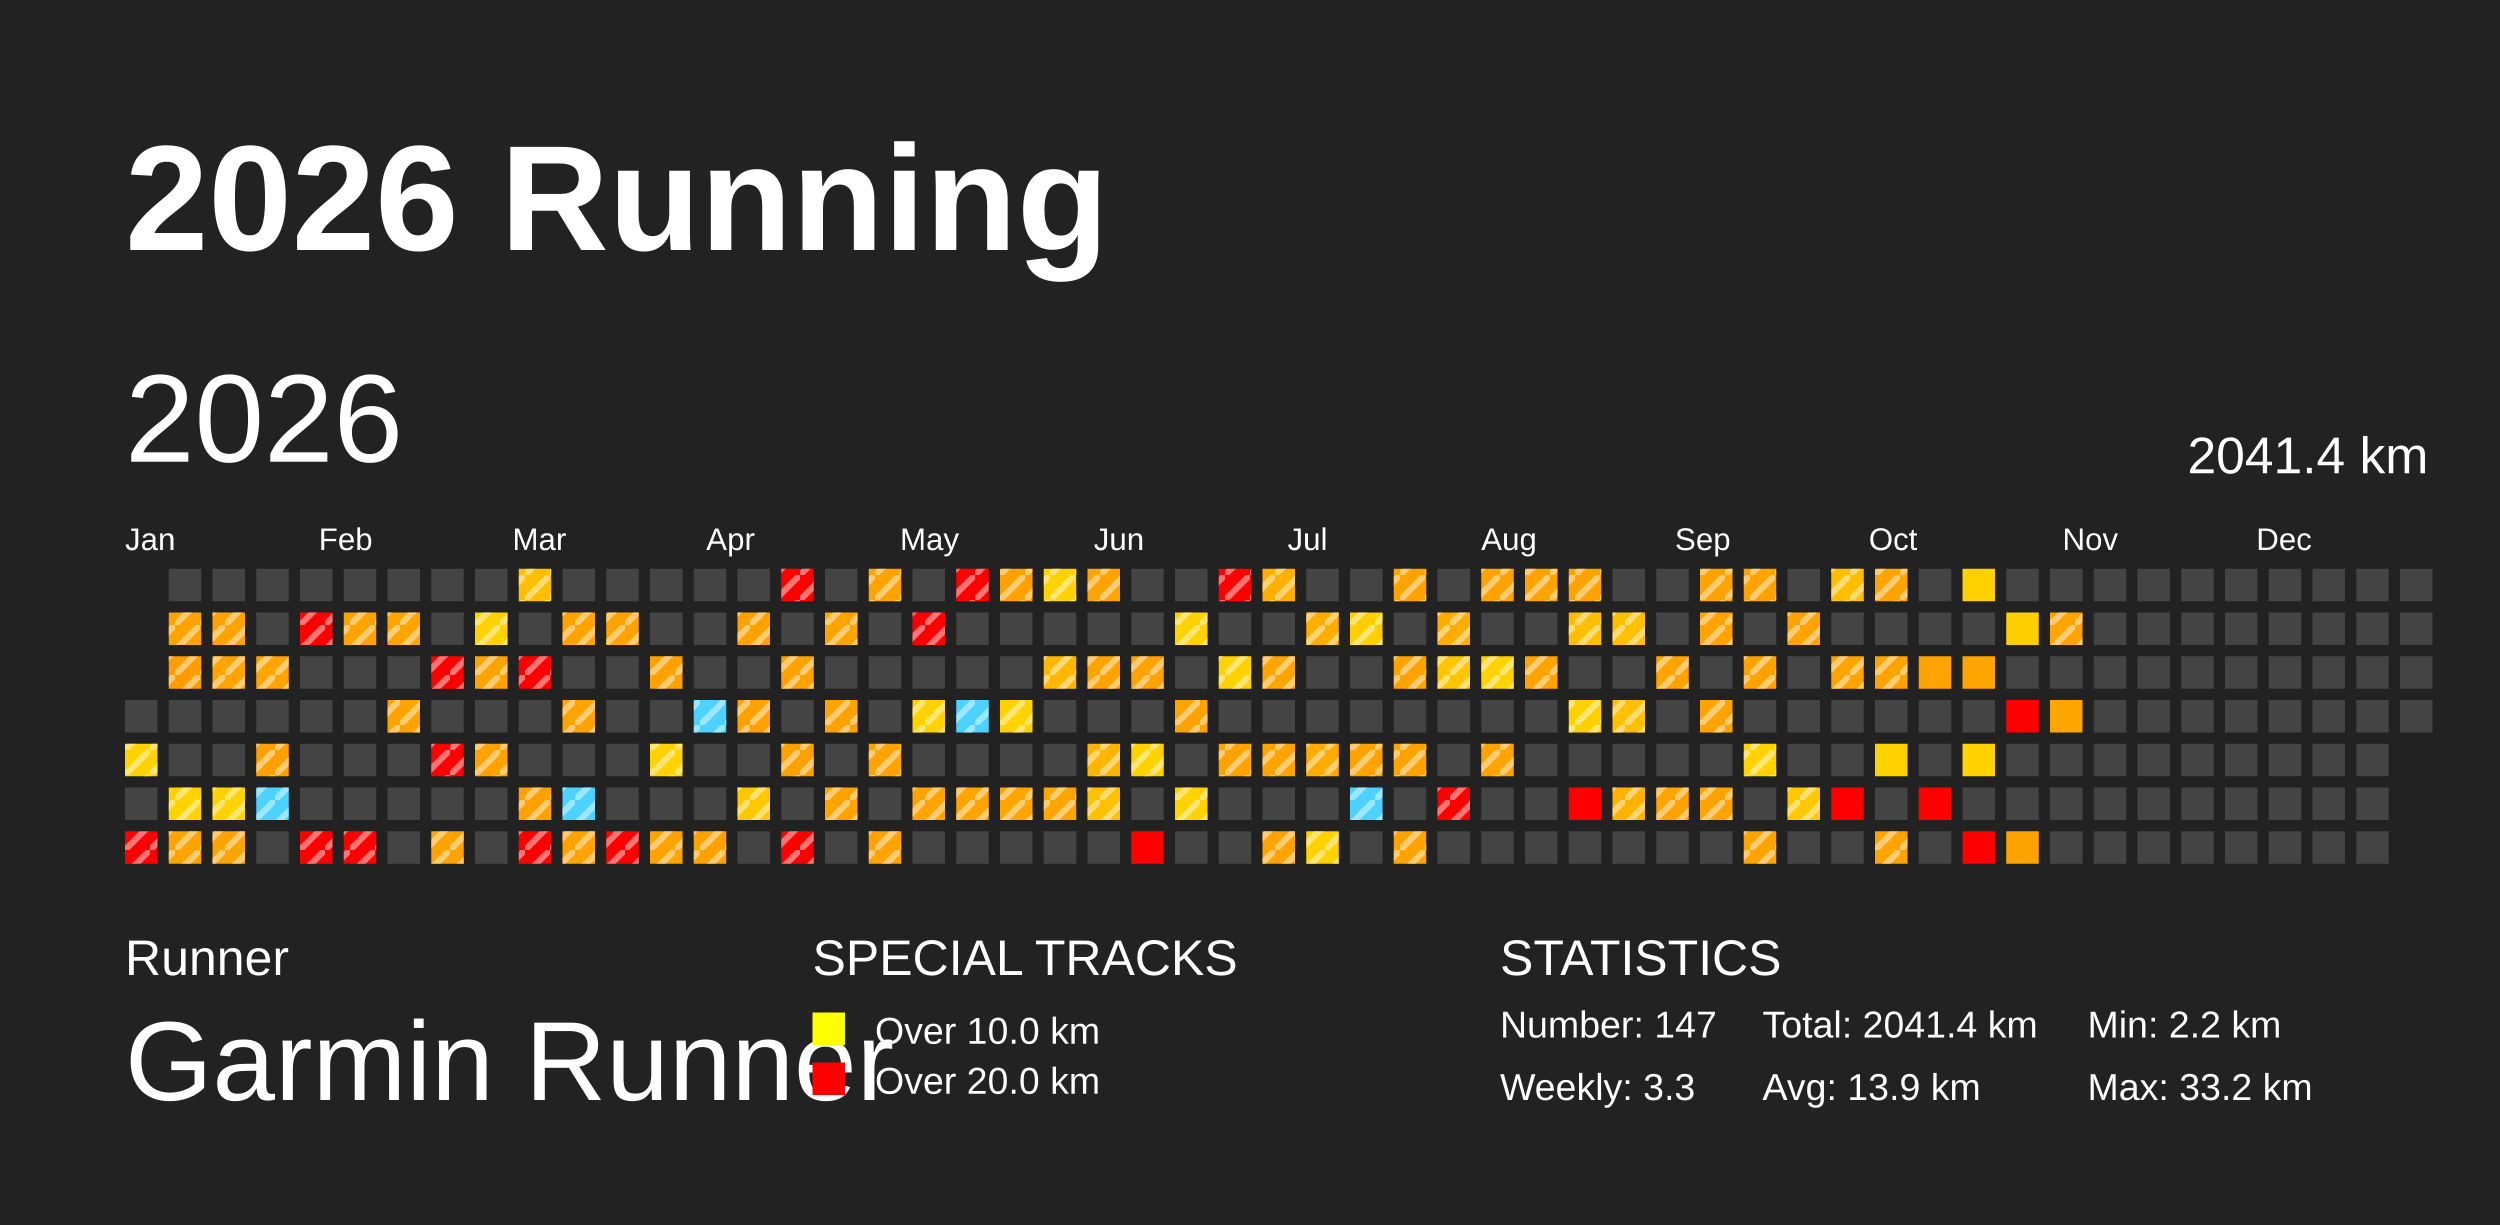
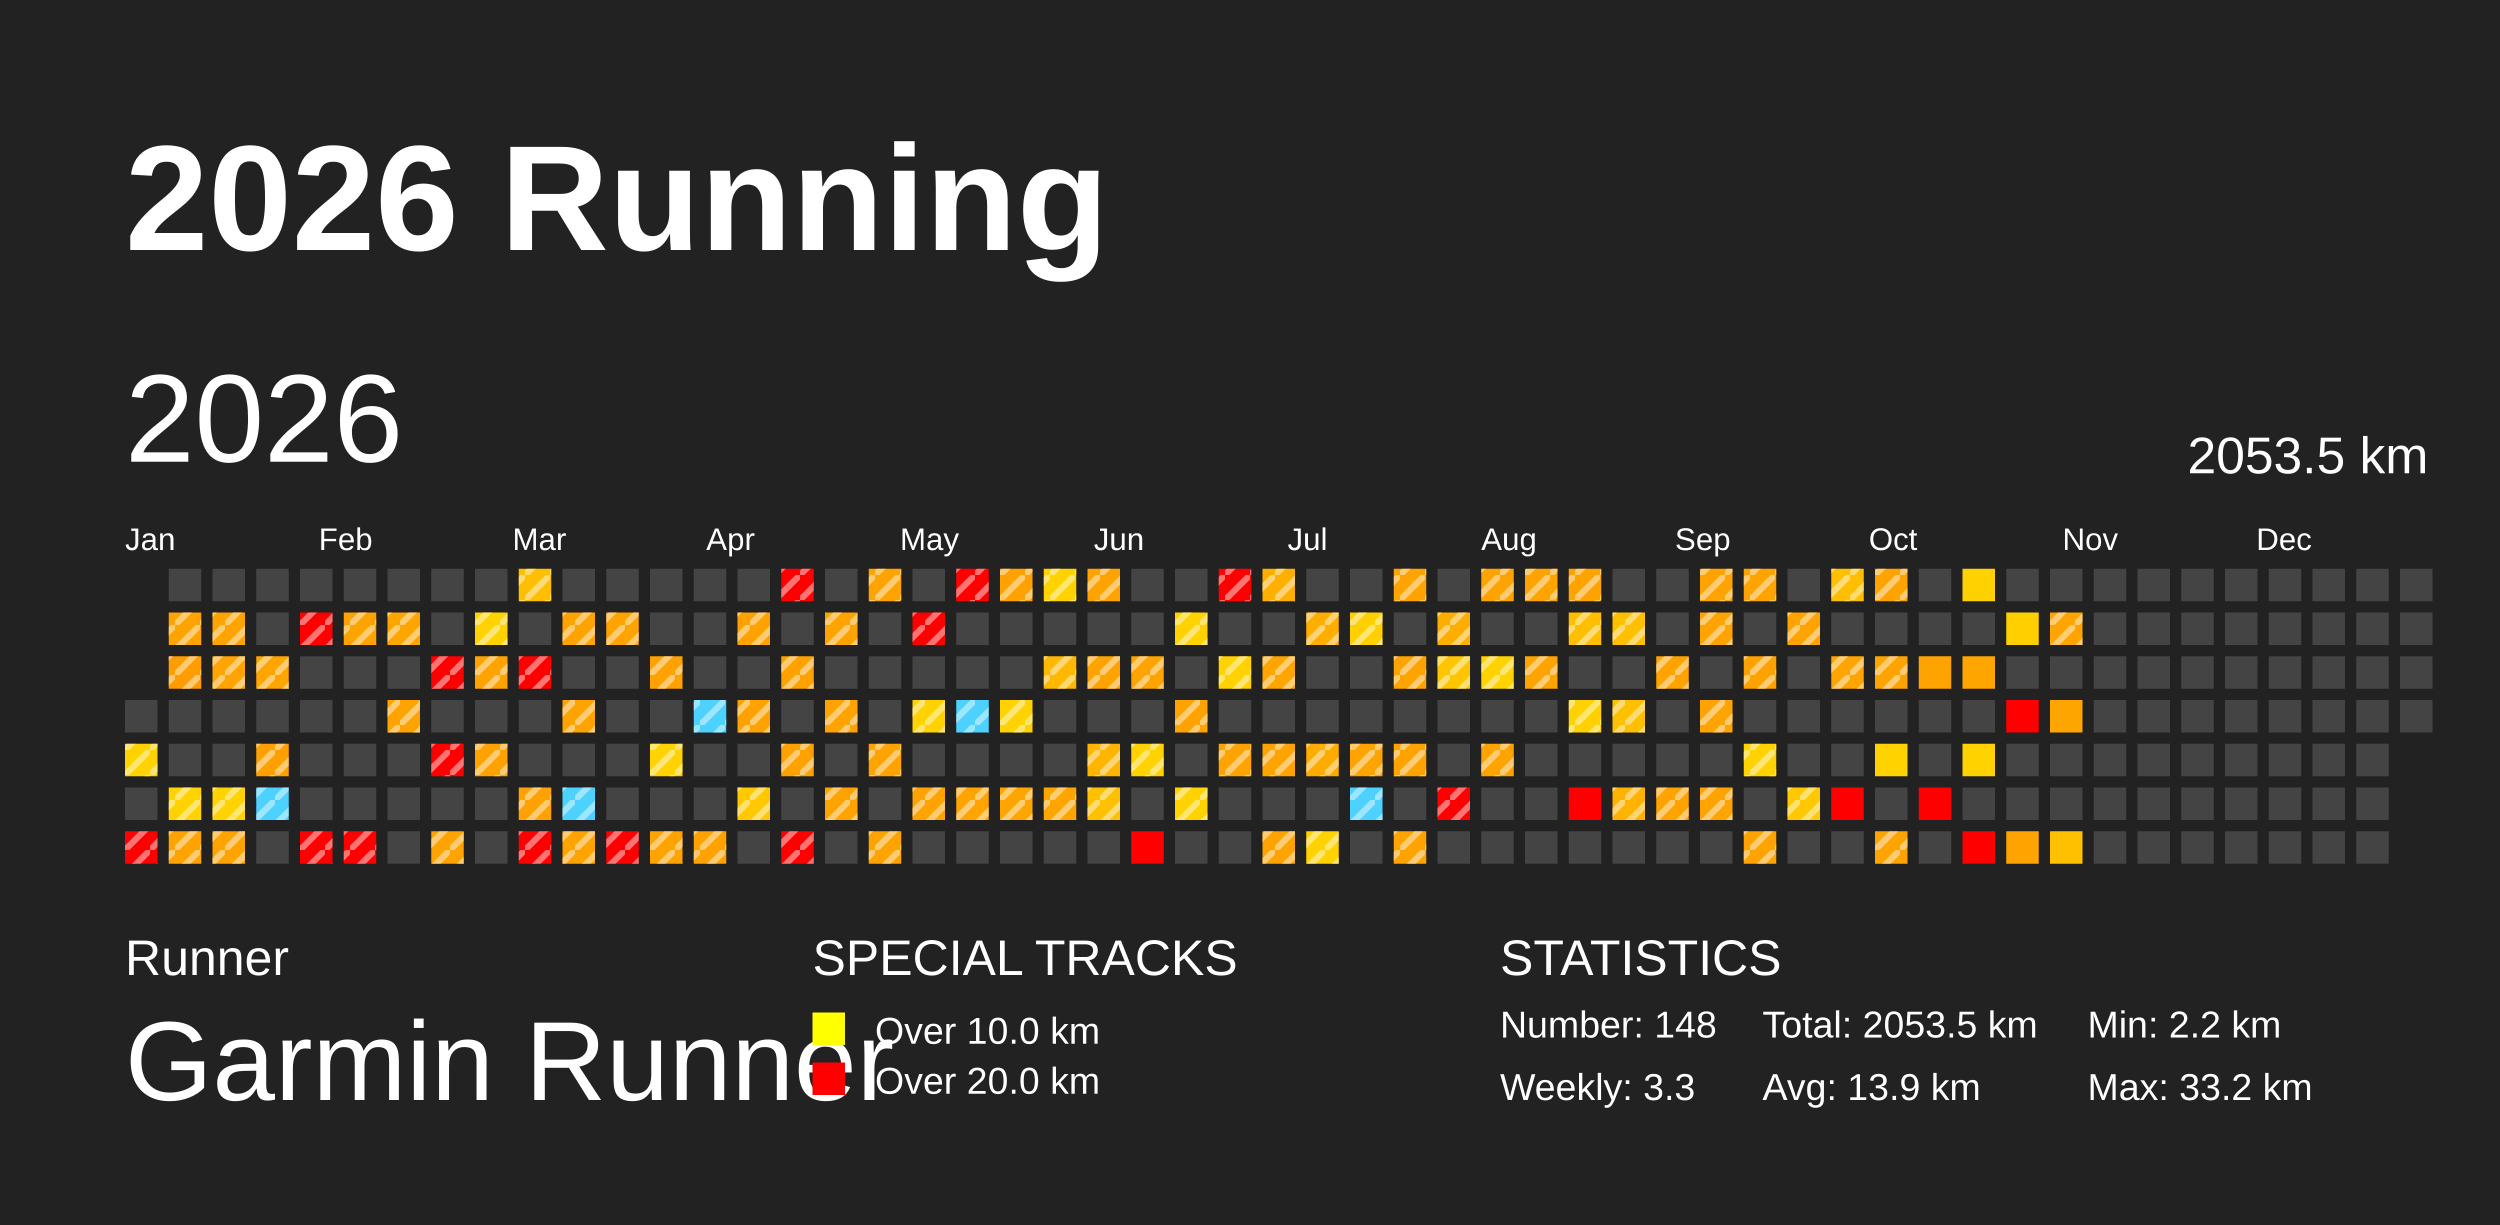
<svg xmlns="http://www.w3.org/2000/svg" baseProfile="full" height="98mm" version="1.1" viewBox="0,0,200,98" width="200mm">
  <defs>
    <pattern height="2" id="indoor-stripe" patternUnits="userSpaceOnUse" width="2">
      <line stroke="white" stroke-opacity="0.45" stroke-width="0.5" x1="0" x2="2" y1="2" y2="0" />
    </pattern>
  </defs>
  <rect fill="#222222" height="98" width="200" x="0" y="0" />
  <text fill="#FFFFFF" style="font-size:12px; font-family:Arial; font-weight:bold;" x="10" y="20">2026 Running</text>
  <text fill="#FFFFFF" style="font-size:4px; font-family:Arial" x="10" y="78">Runner</text>
  <text fill="#FFFFFF" style="font-size:9px; font-family:Arial" x="10" y="88">Garmin Runner</text>
  <text fill="#FFFFFF" style="font-size:4px; font-family:Arial" x="65" y="78">SPECIAL TRACKS</text>
  <rect fill="yellow" height="2.6" width="2.6" x="65" y="81" />
  <text fill="#FFFFFF" style="font-size:3px; font-family:Arial" x="70" y="83.5">Over 10.0 km</text>
  <rect fill="red" height="2.6" width="2.6" x="65" y="85" />
  <text fill="#FFFFFF" style="font-size:3px; font-family:Arial" x="70" y="87.5">Over 20.0 km</text>
  <text fill="#FFFFFF" style="font-size:4px; font-family:Arial" x="120" y="78">STATISTICS</text>
-   <text fill="#FFFFFF" style="font-size:3px; font-family:Arial" x="120" y="83">Number: 147</text>
+   <text fill="#FFFFFF" style="font-size:3px; font-family:Arial" x="120" y="83">Number: 148</text>
  <text fill="#FFFFFF" style="font-size:3px; font-family:Arial" x="120" y="88">Weekly: 3.3</text>
-   <text fill="#FFFFFF" style="font-size:3px; font-family:Arial" x="141" y="83">Total: 2041.4 km</text>
+   <text fill="#FFFFFF" style="font-size:3px; font-family:Arial" x="141" y="83">Total: 2053.5 km</text>
  <text fill="#FFFFFF" style="font-size:3px; font-family:Arial" x="141" y="88">Avg: 13.9 km</text>
  <text fill="#FFFFFF" style="font-size:3px; font-family:Arial" x="167" y="83">Min: 2.2 km</text>
  <text fill="#FFFFFF" style="font-size:3px; font-family:Arial" x="167" y="88">Max: 33.2 km</text>
  <text dominant-baseline="hanging" fill="#FFFFFF" style="font-size:10.0px; font-family:Arial;" x="10" y="30">2026</text>
-   <text dominant-baseline="hanging" fill="#FFFFFF" style="font-size:4.125px; font-family:Arial;" x="175" y="35">2041.4 km</text>
+   <text dominant-baseline="hanging" fill="#FFFFFF" style="font-size:4.125px; font-family:Arial;" x="175" y="35">2053.5 km</text>
  <text fill="#FFFFFF" style="font-size:2.5px; font-family:Arial" x="10.0" y="44">Jan</text>
  <text fill="#FFFFFF" style="font-size:2.5px; font-family:Arial" x="25.5" y="44">Feb</text>
  <text fill="#FFFFFF" style="font-size:2.5px; font-family:Arial" x="41.0" y="44">Mar</text>
  <text fill="#FFFFFF" style="font-size:2.5px; font-family:Arial" x="56.5" y="44">Apr</text>
  <text fill="#FFFFFF" style="font-size:2.5px; font-family:Arial" x="72.0" y="44">May</text>
  <text fill="#FFFFFF" style="font-size:2.5px; font-family:Arial" x="87.5" y="44">Jun</text>
  <text fill="#FFFFFF" style="font-size:2.5px; font-family:Arial" x="103.0" y="44">Jul</text>
  <text fill="#FFFFFF" style="font-size:2.5px; font-family:Arial" x="118.5" y="44">Aug</text>
  <text fill="#FFFFFF" style="font-size:2.5px; font-family:Arial" x="134.0" y="44">Sep</text>
  <text fill="#FFFFFF" style="font-size:2.5px; font-family:Arial" x="149.5" y="44">Oct</text>
  <text fill="#FFFFFF" style="font-size:2.5px; font-family:Arial" x="165.0" y="44">Nov</text>
  <text fill="#FFFFFF" style="font-size:2.5px; font-family:Arial" x="180.5" y="44">Dec</text>
  <rect fill="#444444" height="2.6" width="2.6" x="10.0" y="56.0" />
  <rect fill="#ffd200" height="2.6" width="2.6" x="10.0" y="59.5" />
  <rect fill="url(#indoor-stripe)" height="2.6" style="pointer-events: none;" width="2.6" x="10.0" y="59.5" />
  <rect fill="#444444" height="2.6" width="2.6" x="10.0" y="63.0" />
  <rect fill="red" height="2.6" width="2.6" x="10.0" y="66.5" />
  <rect fill="url(#indoor-stripe)" height="2.6" style="pointer-events: none;" width="2.6" x="10.0" y="66.5" />
  <rect fill="#444444" height="2.6" width="2.6" x="13.5" y="45.5" />
  <rect fill="#ffa300" height="2.6" width="2.6" x="13.5" y="49.0" />
  <rect fill="url(#indoor-stripe)" height="2.6" style="pointer-events: none;" width="2.6" x="13.5" y="49.0" />
  <rect fill="#ff9d00" height="2.6" width="2.6" x="13.5" y="52.5" />
  <rect fill="url(#indoor-stripe)" height="2.6" style="pointer-events: none;" width="2.6" x="13.5" y="52.5" />
  <rect fill="#444444" height="2.6" width="2.6" x="13.5" y="56.0" />
  <rect fill="#444444" height="2.6" width="2.6" x="13.5" y="59.5" />
  <rect fill="#ffd200" height="2.6" width="2.6" x="13.5" y="63.0" />
  <rect fill="url(#indoor-stripe)" height="2.6" style="pointer-events: none;" width="2.6" x="13.5" y="63.0" />
  <rect fill="#ffa300" height="2.6" width="2.6" x="13.5" y="66.5" />
  <rect fill="url(#indoor-stripe)" height="2.6" style="pointer-events: none;" width="2.6" x="13.5" y="66.5" />
  <rect fill="#444444" height="2.6" width="2.6" x="17.0" y="45.5" />
  <rect fill="#ffa300" height="2.6" width="2.6" x="17.0" y="49.0" />
  <rect fill="url(#indoor-stripe)" height="2.6" style="pointer-events: none;" width="2.6" x="17.0" y="49.0" />
  <rect fill="#ffa400" height="2.6" width="2.6" x="17.0" y="52.5" />
  <rect fill="url(#indoor-stripe)" height="2.6" style="pointer-events: none;" width="2.6" x="17.0" y="52.5" />
  <rect fill="#444444" height="2.6" width="2.6" x="17.0" y="56.0" />
  <rect fill="#444444" height="2.6" width="2.6" x="17.0" y="59.5" />
  <rect fill="#ffd200" height="2.6" width="2.6" x="17.0" y="63.0" />
  <rect fill="url(#indoor-stripe)" height="2.6" style="pointer-events: none;" width="2.6" x="17.0" y="63.0" />
  <rect fill="#ffa300" height="2.6" width="2.6" x="17.0" y="66.5" />
  <rect fill="url(#indoor-stripe)" height="2.6" style="pointer-events: none;" width="2.6" x="17.0" y="66.5" />
  <rect fill="#444444" height="2.6" width="2.6" x="20.5" y="45.5" />
  <rect fill="#444444" height="2.6" width="2.6" x="20.5" y="49.0" />
  <rect fill="#ffa500" height="2.6" width="2.6" x="20.5" y="52.5" />
  <rect fill="url(#indoor-stripe)" height="2.6" style="pointer-events: none;" width="2.6" x="20.5" y="52.5" />
  <rect fill="#444444" height="2.6" width="2.6" x="20.5" y="56.0" />
  <rect fill="#ffa000" height="2.6" width="2.6" x="20.5" y="59.5" />
  <rect fill="url(#indoor-stripe)" height="2.6" style="pointer-events: none;" width="2.6" x="20.5" y="59.5" />
  <rect fill="#4dd2ff" height="2.6" width="2.6" x="20.5" y="63.0" />
  <rect fill="url(#indoor-stripe)" height="2.6" style="pointer-events: none;" width="2.6" x="20.5" y="63.0" />
  <rect fill="#444444" height="2.6" width="2.6" x="20.5" y="66.5" />
  <rect fill="#444444" height="2.6" width="2.6" x="24.0" y="45.5" />
  <rect fill="red" height="2.6" width="2.6" x="24.0" y="49.0" />
  <rect fill="url(#indoor-stripe)" height="2.6" style="pointer-events: none;" width="2.6" x="24.0" y="49.0" />
  <rect fill="#444444" height="2.6" width="2.6" x="24.0" y="52.5" />
  <rect fill="#444444" height="2.6" width="2.6" x="24.0" y="56.0" />
  <rect fill="#444444" height="2.6" width="2.6" x="24.0" y="59.5" />
  <rect fill="#444444" height="2.6" width="2.6" x="24.0" y="63.0" />
  <rect fill="red" height="2.6" width="2.6" x="24.0" y="66.5" />
  <rect fill="url(#indoor-stripe)" height="2.6" style="pointer-events: none;" width="2.6" x="24.0" y="66.5" />
  <rect fill="#444444" height="2.6" width="2.6" x="27.5" y="45.5" />
  <rect fill="#ffa300" height="2.6" width="2.6" x="27.5" y="49.0" />
  <rect fill="url(#indoor-stripe)" height="2.6" style="pointer-events: none;" width="2.6" x="27.5" y="49.0" />
  <rect fill="#444444" height="2.6" width="2.6" x="27.5" y="52.5" />
  <rect fill="#444444" height="2.6" width="2.6" x="27.5" y="56.0" />
  <rect fill="#444444" height="2.6" width="2.6" x="27.5" y="59.5" />
  <rect fill="#444444" height="2.6" width="2.6" x="27.5" y="63.0" />
  <rect fill="red" height="2.6" width="2.6" x="27.5" y="66.5" />
  <rect fill="url(#indoor-stripe)" height="2.6" style="pointer-events: none;" width="2.6" x="27.5" y="66.5" />
  <rect fill="#444444" height="2.6" width="2.6" x="31.0" y="45.5" />
  <rect fill="#ffa500" height="2.6" width="2.6" x="31.0" y="49.0" />
  <rect fill="url(#indoor-stripe)" height="2.6" style="pointer-events: none;" width="2.6" x="31.0" y="49.0" />
  <rect fill="#444444" height="2.6" width="2.6" x="31.0" y="52.5" />
  <rect fill="#ffa300" height="2.6" width="2.6" x="31.0" y="56.0" />
  <rect fill="url(#indoor-stripe)" height="2.6" style="pointer-events: none;" width="2.6" x="31.0" y="56.0" />
  <rect fill="#444444" height="2.6" width="2.6" x="31.0" y="59.5" />
  <rect fill="#444444" height="2.6" width="2.6" x="31.0" y="63.0" />
  <rect fill="#444444" height="2.6" width="2.6" x="31.0" y="66.5" />
  <rect fill="#444444" height="2.6" width="2.6" x="34.5" y="45.5" />
  <rect fill="#444444" height="2.6" width="2.6" x="34.5" y="49.0" />
  <rect fill="red" height="2.6" width="2.6" x="34.5" y="52.5" />
  <rect fill="url(#indoor-stripe)" height="2.6" style="pointer-events: none;" width="2.6" x="34.5" y="52.5" />
  <rect fill="#444444" height="2.6" width="2.6" x="34.5" y="56.0" />
  <rect fill="red" height="2.6" width="2.6" x="34.5" y="59.5" />
  <rect fill="url(#indoor-stripe)" height="2.6" style="pointer-events: none;" width="2.6" x="34.5" y="59.5" />
  <rect fill="#444444" height="2.6" width="2.6" x="34.5" y="63.0" />
  <rect fill="#ffa300" height="2.6" width="2.6" x="34.5" y="66.5" />
  <rect fill="url(#indoor-stripe)" height="2.6" style="pointer-events: none;" width="2.6" x="34.5" y="66.5" />
  <rect fill="#444444" height="2.6" width="2.6" x="38.0" y="45.5" />
  <rect fill="#ffd200" height="2.6" width="2.6" x="38.0" y="49.0" />
  <rect fill="url(#indoor-stripe)" height="2.6" style="pointer-events: none;" width="2.6" x="38.0" y="49.0" />
  <rect fill="#ffa300" height="2.6" width="2.6" x="38.0" y="52.5" />
  <rect fill="url(#indoor-stripe)" height="2.6" style="pointer-events: none;" width="2.6" x="38.0" y="52.5" />
  <rect fill="#444444" height="2.6" width="2.6" x="38.0" y="56.0" />
  <rect fill="#ffa200" height="2.6" width="2.6" x="38.0" y="59.5" />
  <rect fill="url(#indoor-stripe)" height="2.6" style="pointer-events: none;" width="2.6" x="38.0" y="59.5" />
  <rect fill="#444444" height="2.6" width="2.6" x="38.0" y="63.0" />
  <rect fill="#444444" height="2.6" width="2.6" x="38.0" y="66.5" />
  <rect fill="#ffbf00" height="2.6" width="2.6" x="41.5" y="45.5" />
  <rect fill="url(#indoor-stripe)" height="2.6" style="pointer-events: none;" width="2.6" x="41.5" y="45.5" />
  <rect fill="#444444" height="2.6" width="2.6" x="41.5" y="49.0" />
  <rect fill="red" height="2.6" width="2.6" x="41.5" y="52.5" />
  <rect fill="url(#indoor-stripe)" height="2.6" style="pointer-events: none;" width="2.6" x="41.5" y="52.5" />
  <rect fill="#444444" height="2.6" width="2.6" x="41.5" y="56.0" />
  <rect fill="#444444" height="2.6" width="2.6" x="41.5" y="59.5" />
  <rect fill="#ffa100" height="2.6" width="2.6" x="41.5" y="63.0" />
  <rect fill="url(#indoor-stripe)" height="2.6" style="pointer-events: none;" width="2.6" x="41.5" y="63.0" />
  <rect fill="red" height="2.6" width="2.6" x="41.5" y="66.5" />
  <rect fill="url(#indoor-stripe)" height="2.6" style="pointer-events: none;" width="2.6" x="41.5" y="66.5" />
  <rect fill="#444444" height="2.6" width="2.6" x="45.0" y="45.5" />
  <rect fill="#ffa300" height="2.6" width="2.6" x="45.0" y="49.0" />
  <rect fill="url(#indoor-stripe)" height="2.6" style="pointer-events: none;" width="2.6" x="45.0" y="49.0" />
  <rect fill="#444444" height="2.6" width="2.6" x="45.0" y="52.5" />
  <rect fill="#ffa300" height="2.6" width="2.6" x="45.0" y="56.0" />
  <rect fill="url(#indoor-stripe)" height="2.6" style="pointer-events: none;" width="2.6" x="45.0" y="56.0" />
  <rect fill="#444444" height="2.6" width="2.6" x="45.0" y="59.5" />
  <rect fill="#4dd2ff" height="2.6" width="2.6" x="45.0" y="63.0" />
  <rect fill="url(#indoor-stripe)" height="2.6" style="pointer-events: none;" width="2.6" x="45.0" y="63.0" />
  <rect fill="#ffa300" height="2.6" width="2.6" x="45.0" y="66.5" />
  <rect fill="url(#indoor-stripe)" height="2.6" style="pointer-events: none;" width="2.6" x="45.0" y="66.5" />
  <rect fill="#444444" height="2.6" width="2.6" x="48.5" y="45.5" />
  <rect fill="#ffa300" height="2.6" width="2.6" x="48.5" y="49.0" />
  <rect fill="url(#indoor-stripe)" height="2.6" style="pointer-events: none;" width="2.6" x="48.5" y="49.0" />
  <rect fill="#444444" height="2.6" width="2.6" x="48.5" y="52.5" />
  <rect fill="#444444" height="2.6" width="2.6" x="48.5" y="56.0" />
  <rect fill="#444444" height="2.6" width="2.6" x="48.5" y="59.5" />
  <rect fill="#444444" height="2.6" width="2.6" x="48.5" y="63.0" />
  <rect fill="red" height="2.6" width="2.6" x="48.5" y="66.5" />
  <rect fill="url(#indoor-stripe)" height="2.6" style="pointer-events: none;" width="2.6" x="48.5" y="66.5" />
  <rect fill="#444444" height="2.6" width="2.6" x="52.0" y="45.5" />
  <rect fill="#444444" height="2.6" width="2.6" x="52.0" y="49.0" />
  <rect fill="#ffa100" height="2.6" width="2.6" x="52.0" y="52.5" />
  <rect fill="url(#indoor-stripe)" height="2.6" style="pointer-events: none;" width="2.6" x="52.0" y="52.5" />
  <rect fill="#444444" height="2.6" width="2.6" x="52.0" y="56.0" />
  <rect fill="#ffd200" height="2.6" width="2.6" x="52.0" y="59.5" />
  <rect fill="url(#indoor-stripe)" height="2.6" style="pointer-events: none;" width="2.6" x="52.0" y="59.5" />
  <rect fill="#444444" height="2.6" width="2.6" x="52.0" y="63.0" />
  <rect fill="#ffa300" height="2.6" width="2.6" x="52.0" y="66.5" />
  <rect fill="url(#indoor-stripe)" height="2.6" style="pointer-events: none;" width="2.6" x="52.0" y="66.5" />
  <rect fill="#444444" height="2.6" width="2.6" x="55.5" y="45.5" />
  <rect fill="#444444" height="2.6" width="2.6" x="55.5" y="49.0" />
  <rect fill="#444444" height="2.6" width="2.6" x="55.5" y="52.5" />
  <rect fill="#4dd2ff" height="2.6" width="2.6" x="55.5" y="56.0" />
  <rect fill="url(#indoor-stripe)" height="2.6" style="pointer-events: none;" width="2.6" x="55.5" y="56.0" />
  <rect fill="#444444" height="2.6" width="2.6" x="55.5" y="59.5" />
  <rect fill="#444444" height="2.6" width="2.6" x="55.5" y="63.0" />
  <rect fill="#ffa200" height="2.6" width="2.6" x="55.5" y="66.5" />
  <rect fill="url(#indoor-stripe)" height="2.6" style="pointer-events: none;" width="2.6" x="55.5" y="66.5" />
  <rect fill="#444444" height="2.6" width="2.6" x="59.0" y="45.5" />
  <rect fill="#ffa200" height="2.6" width="2.6" x="59.0" y="49.0" />
  <rect fill="url(#indoor-stripe)" height="2.6" style="pointer-events: none;" width="2.6" x="59.0" y="49.0" />
  <rect fill="#444444" height="2.6" width="2.6" x="59.0" y="52.5" />
  <rect fill="#ffa200" height="2.6" width="2.6" x="59.0" y="56.0" />
  <rect fill="url(#indoor-stripe)" height="2.6" style="pointer-events: none;" width="2.6" x="59.0" y="56.0" />
  <rect fill="#444444" height="2.6" width="2.6" x="59.0" y="59.5" />
  <rect fill="#ffc800" height="2.6" width="2.6" x="59.0" y="63.0" />
  <rect fill="url(#indoor-stripe)" height="2.6" style="pointer-events: none;" width="2.6" x="59.0" y="63.0" />
  <rect fill="#444444" height="2.6" width="2.6" x="59.0" y="66.5" />
  <rect fill="red" height="2.6" width="2.6" x="62.5" y="45.5" />
  <rect fill="url(#indoor-stripe)" height="2.6" style="pointer-events: none;" width="2.6" x="62.5" y="45.5" />
  <rect fill="#444444" height="2.6" width="2.6" x="62.5" y="49.0" />
  <rect fill="#ffa200" height="2.6" width="2.6" x="62.5" y="52.5" />
  <rect fill="url(#indoor-stripe)" height="2.6" style="pointer-events: none;" width="2.6" x="62.5" y="52.5" />
  <rect fill="#444444" height="2.6" width="2.6" x="62.5" y="56.0" />
  <rect fill="#ffa200" height="2.6" width="2.6" x="62.5" y="59.5" />
  <rect fill="url(#indoor-stripe)" height="2.6" style="pointer-events: none;" width="2.6" x="62.5" y="59.5" />
  <rect fill="#444444" height="2.6" width="2.6" x="62.5" y="63.0" />
  <rect fill="red" height="2.6" width="2.6" x="62.5" y="66.5" />
  <rect fill="url(#indoor-stripe)" height="2.6" style="pointer-events: none;" width="2.6" x="62.5" y="66.5" />
  <rect fill="#444444" height="2.6" width="2.6" x="66.0" y="45.5" />
  <rect fill="#ffa300" height="2.6" width="2.6" x="66.0" y="49.0" />
  <rect fill="url(#indoor-stripe)" height="2.6" style="pointer-events: none;" width="2.6" x="66.0" y="49.0" />
  <rect fill="#444444" height="2.6" width="2.6" x="66.0" y="52.5" />
  <rect fill="#ffa300" height="2.6" width="2.6" x="66.0" y="56.0" />
  <rect fill="url(#indoor-stripe)" height="2.6" style="pointer-events: none;" width="2.6" x="66.0" y="56.0" />
  <rect fill="#444444" height="2.6" width="2.6" x="66.0" y="59.5" />
  <rect fill="#ffa300" height="2.6" width="2.6" x="66.0" y="63.0" />
  <rect fill="url(#indoor-stripe)" height="2.6" style="pointer-events: none;" width="2.6" x="66.0" y="63.0" />
  <rect fill="#444444" height="2.6" width="2.6" x="66.0" y="66.5" />
  <rect fill="#ffa300" height="2.6" width="2.6" x="69.5" y="45.5" />
  <rect fill="url(#indoor-stripe)" height="2.6" style="pointer-events: none;" width="2.6" x="69.5" y="45.5" />
  <rect fill="#444444" height="2.6" width="2.6" x="69.5" y="49.0" />
  <rect fill="#444444" height="2.6" width="2.6" x="69.5" y="52.5" />
  <rect fill="#444444" height="2.6" width="2.6" x="69.5" y="56.0" />
  <rect fill="#ffa300" height="2.6" width="2.6" x="69.5" y="59.5" />
  <rect fill="url(#indoor-stripe)" height="2.6" style="pointer-events: none;" width="2.6" x="69.5" y="59.5" />
  <rect fill="#444444" height="2.6" width="2.6" x="69.5" y="63.0" />
  <rect fill="#ffa300" height="2.6" width="2.6" x="69.5" y="66.5" />
  <rect fill="url(#indoor-stripe)" height="2.6" style="pointer-events: none;" width="2.6" x="69.5" y="66.5" />
  <rect fill="#444444" height="2.6" width="2.6" x="73.0" y="45.5" />
  <rect fill="red" height="2.6" width="2.6" x="73.0" y="49.0" />
  <rect fill="url(#indoor-stripe)" height="2.6" style="pointer-events: none;" width="2.6" x="73.0" y="49.0" />
  <rect fill="#444444" height="2.6" width="2.6" x="73.0" y="52.5" />
  <rect fill="#ffd200" height="2.6" width="2.6" x="73.0" y="56.0" />
  <rect fill="url(#indoor-stripe)" height="2.6" style="pointer-events: none;" width="2.6" x="73.0" y="56.0" />
  <rect fill="#444444" height="2.6" width="2.6" x="73.0" y="59.5" />
  <rect fill="#ffa300" height="2.6" width="2.6" x="73.0" y="63.0" />
  <rect fill="url(#indoor-stripe)" height="2.6" style="pointer-events: none;" width="2.6" x="73.0" y="63.0" />
  <rect fill="#444444" height="2.6" width="2.6" x="73.0" y="66.5" />
  <rect fill="red" height="2.6" width="2.6" x="76.5" y="45.5" />
  <rect fill="url(#indoor-stripe)" height="2.6" style="pointer-events: none;" width="2.6" x="76.5" y="45.5" />
  <rect fill="#444444" height="2.6" width="2.6" x="76.5" y="49.0" />
  <rect fill="#444444" height="2.6" width="2.6" x="76.5" y="52.5" />
  <rect fill="#4dd2ff" height="2.6" width="2.6" x="76.5" y="56.0" />
  <rect fill="url(#indoor-stripe)" height="2.6" style="pointer-events: none;" width="2.6" x="76.5" y="56.0" />
  <rect fill="#444444" height="2.6" width="2.6" x="76.5" y="59.5" />
  <rect fill="#ffa400" height="2.6" width="2.6" x="76.5" y="63.0" />
  <rect fill="url(#indoor-stripe)" height="2.6" style="pointer-events: none;" width="2.6" x="76.5" y="63.0" />
  <rect fill="#444444" height="2.6" width="2.6" x="76.5" y="66.5" />
  <rect fill="#ffa200" height="2.6" width="2.6" x="80.0" y="45.5" />
  <rect fill="url(#indoor-stripe)" height="2.6" style="pointer-events: none;" width="2.6" x="80.0" y="45.5" />
  <rect fill="#444444" height="2.6" width="2.6" x="80.0" y="49.0" />
  <rect fill="#444444" height="2.6" width="2.6" x="80.0" y="52.5" />
  <rect fill="#ffd200" height="2.6" width="2.6" x="80.0" y="56.0" />
  <rect fill="url(#indoor-stripe)" height="2.6" style="pointer-events: none;" width="2.6" x="80.0" y="56.0" />
  <rect fill="#444444" height="2.6" width="2.6" x="80.0" y="59.5" />
  <rect fill="#ffa500" height="2.6" width="2.6" x="80.0" y="63.0" />
  <rect fill="url(#indoor-stripe)" height="2.6" style="pointer-events: none;" width="2.6" x="80.0" y="63.0" />
  <rect fill="#444444" height="2.6" width="2.6" x="80.0" y="66.5" />
  <rect fill="#ffd200" height="2.6" width="2.6" x="83.5" y="45.5" />
  <rect fill="url(#indoor-stripe)" height="2.6" style="pointer-events: none;" width="2.6" x="83.5" y="45.5" />
  <rect fill="#444444" height="2.6" width="2.6" x="83.5" y="49.0" />
  <rect fill="#ffb700" height="2.6" width="2.6" x="83.5" y="52.5" />
  <rect fill="url(#indoor-stripe)" height="2.6" style="pointer-events: none;" width="2.6" x="83.5" y="52.5" />
  <rect fill="#444444" height="2.6" width="2.6" x="83.5" y="56.0" />
  <rect fill="#444444" height="2.6" width="2.6" x="83.5" y="59.5" />
  <rect fill="#ffa500" height="2.6" width="2.6" x="83.5" y="63.0" />
  <rect fill="url(#indoor-stripe)" height="2.6" style="pointer-events: none;" width="2.6" x="83.5" y="63.0" />
  <rect fill="#444444" height="2.6" width="2.6" x="83.5" y="66.5" />
  <rect fill="#ffa300" height="2.6" width="2.6" x="87.0" y="45.5" />
  <rect fill="url(#indoor-stripe)" height="2.6" style="pointer-events: none;" width="2.6" x="87.0" y="45.5" />
  <rect fill="#444444" height="2.6" width="2.6" x="87.0" y="49.0" />
  <rect fill="#ffa300" height="2.6" width="2.6" x="87.0" y="52.5" />
  <rect fill="url(#indoor-stripe)" height="2.6" style="pointer-events: none;" width="2.6" x="87.0" y="52.5" />
  <rect fill="#444444" height="2.6" width="2.6" x="87.0" y="56.0" />
  <rect fill="#ffb500" height="2.6" width="2.6" x="87.0" y="59.5" />
  <rect fill="url(#indoor-stripe)" height="2.6" style="pointer-events: none;" width="2.6" x="87.0" y="59.5" />
  <rect fill="#ffc000" height="2.6" width="2.6" x="87.0" y="63.0" />
  <rect fill="url(#indoor-stripe)" height="2.6" style="pointer-events: none;" width="2.6" x="87.0" y="63.0" />
  <rect fill="#444444" height="2.6" width="2.6" x="87.0" y="66.5" />
  <rect fill="#444444" height="2.6" width="2.6" x="90.5" y="45.5" />
  <rect fill="#444444" height="2.6" width="2.6" x="90.5" y="49.0" />
  <rect fill="#ffa300" height="2.6" width="2.6" x="90.5" y="52.5" />
  <rect fill="url(#indoor-stripe)" height="2.6" style="pointer-events: none;" width="2.6" x="90.5" y="52.5" />
  <rect fill="#444444" height="2.6" width="2.6" x="90.5" y="56.0" />
  <rect fill="#ffd200" height="2.6" width="2.6" x="90.5" y="59.5" />
  <rect fill="url(#indoor-stripe)" height="2.6" style="pointer-events: none;" width="2.6" x="90.5" y="59.5" />
  <rect fill="#444444" height="2.6" width="2.6" x="90.5" y="63.0" />
  <rect fill="red" height="2.6" width="2.6" x="90.5" y="66.5" />
  <rect fill="#444444" height="2.6" width="2.6" x="94.0" y="45.5" />
  <rect fill="#ffd200" height="2.6" width="2.6" x="94.0" y="49.0" />
  <rect fill="url(#indoor-stripe)" height="2.6" style="pointer-events: none;" width="2.6" x="94.0" y="49.0" />
  <rect fill="#444444" height="2.6" width="2.6" x="94.0" y="52.5" />
  <rect fill="#ffa300" height="2.6" width="2.6" x="94.0" y="56.0" />
  <rect fill="url(#indoor-stripe)" height="2.6" style="pointer-events: none;" width="2.6" x="94.0" y="56.0" />
  <rect fill="#444444" height="2.6" width="2.6" x="94.0" y="59.5" />
  <rect fill="#ffd200" height="2.6" width="2.6" x="94.0" y="63.0" />
  <rect fill="url(#indoor-stripe)" height="2.6" style="pointer-events: none;" width="2.6" x="94.0" y="63.0" />
  <rect fill="#444444" height="2.6" width="2.6" x="94.0" y="66.5" />
  <rect fill="red" height="2.6" width="2.6" x="97.5" y="45.5" />
  <rect fill="url(#indoor-stripe)" height="2.6" style="pointer-events: none;" width="2.6" x="97.5" y="45.5" />
  <rect fill="#444444" height="2.6" width="2.6" x="97.5" y="49.0" />
  <rect fill="#ffd200" height="2.6" width="2.6" x="97.5" y="52.5" />
  <rect fill="url(#indoor-stripe)" height="2.6" style="pointer-events: none;" width="2.6" x="97.5" y="52.5" />
  <rect fill="#444444" height="2.6" width="2.6" x="97.5" y="56.0" />
  <rect fill="#ffa300" height="2.6" width="2.6" x="97.5" y="59.5" />
  <rect fill="url(#indoor-stripe)" height="2.6" style="pointer-events: none;" width="2.6" x="97.5" y="59.5" />
  <rect fill="#444444" height="2.6" width="2.6" x="97.5" y="63.0" />
  <rect fill="#444444" height="2.6" width="2.6" x="97.5" y="66.5" />
  <rect fill="#ffaf00" height="2.6" width="2.6" x="101.0" y="45.5" />
  <rect fill="url(#indoor-stripe)" height="2.6" style="pointer-events: none;" width="2.6" x="101.0" y="45.5" />
  <rect fill="#444444" height="2.6" width="2.6" x="101.0" y="49.0" />
  <rect fill="#ffa500" height="2.6" width="2.6" x="101.0" y="52.5" />
  <rect fill="url(#indoor-stripe)" height="2.6" style="pointer-events: none;" width="2.6" x="101.0" y="52.5" />
  <rect fill="#444444" height="2.6" width="2.6" x="101.0" y="56.0" />
  <rect fill="#ffa300" height="2.6" width="2.6" x="101.0" y="59.5" />
  <rect fill="url(#indoor-stripe)" height="2.6" style="pointer-events: none;" width="2.6" x="101.0" y="59.5" />
  <rect fill="#444444" height="2.6" width="2.6" x="101.0" y="63.0" />
  <rect fill="#ffa300" height="2.6" width="2.6" x="101.0" y="66.5" />
  <rect fill="url(#indoor-stripe)" height="2.6" style="pointer-events: none;" width="2.6" x="101.0" y="66.5" />
  <rect fill="#444444" height="2.6" width="2.6" x="104.5" y="45.5" />
  <rect fill="#ffae00" height="2.6" width="2.6" x="104.5" y="49.0" />
  <rect fill="url(#indoor-stripe)" height="2.6" style="pointer-events: none;" width="2.6" x="104.5" y="49.0" />
  <rect fill="#444444" height="2.6" width="2.6" x="104.5" y="52.5" />
  <rect fill="#444444" height="2.6" width="2.6" x="104.5" y="56.0" />
  <rect fill="#ffab00" height="2.6" width="2.6" x="104.5" y="59.5" />
  <rect fill="url(#indoor-stripe)" height="2.6" style="pointer-events: none;" width="2.6" x="104.5" y="59.5" />
  <rect fill="#444444" height="2.6" width="2.6" x="104.5" y="63.0" />
  <rect fill="#ffd200" height="2.6" width="2.6" x="104.5" y="66.5" />
  <rect fill="url(#indoor-stripe)" height="2.6" style="pointer-events: none;" width="2.6" x="104.5" y="66.5" />
  <rect fill="#444444" height="2.6" width="2.6" x="108.0" y="45.5" />
  <rect fill="#ffcf00" height="2.6" width="2.6" x="108.0" y="49.0" />
  <rect fill="url(#indoor-stripe)" height="2.6" style="pointer-events: none;" width="2.6" x="108.0" y="49.0" />
  <rect fill="#444444" height="2.6" width="2.6" x="108.0" y="52.5" />
  <rect fill="#444444" height="2.6" width="2.6" x="108.0" y="56.0" />
  <rect fill="#ffa300" height="2.6" width="2.6" x="108.0" y="59.5" />
  <rect fill="url(#indoor-stripe)" height="2.6" style="pointer-events: none;" width="2.6" x="108.0" y="59.5" />
  <rect fill="#4dd2ff" height="2.6" width="2.6" x="108.0" y="63.0" />
  <rect fill="url(#indoor-stripe)" height="2.6" style="pointer-events: none;" width="2.6" x="108.0" y="63.0" />
  <rect fill="#444444" height="2.6" width="2.6" x="108.0" y="66.5" />
  <rect fill="#ffa300" height="2.6" width="2.6" x="111.5" y="45.5" />
  <rect fill="url(#indoor-stripe)" height="2.6" style="pointer-events: none;" width="2.6" x="111.5" y="45.5" />
  <rect fill="#444444" height="2.6" width="2.6" x="111.5" y="49.0" />
  <rect fill="#ffa300" height="2.6" width="2.6" x="111.5" y="52.5" />
  <rect fill="url(#indoor-stripe)" height="2.6" style="pointer-events: none;" width="2.6" x="111.5" y="52.5" />
  <rect fill="#444444" height="2.6" width="2.6" x="111.5" y="56.0" />
  <rect fill="#ffa300" height="2.6" width="2.6" x="111.5" y="59.5" />
  <rect fill="url(#indoor-stripe)" height="2.6" style="pointer-events: none;" width="2.6" x="111.5" y="59.5" />
  <rect fill="#444444" height="2.6" width="2.6" x="111.5" y="63.0" />
  <rect fill="#ffa300" height="2.6" width="2.6" x="111.5" y="66.5" />
  <rect fill="url(#indoor-stripe)" height="2.6" style="pointer-events: none;" width="2.6" x="111.5" y="66.5" />
  <rect fill="#444444" height="2.6" width="2.6" x="115.0" y="45.5" />
  <rect fill="#ffae00" height="2.6" width="2.6" x="115.0" y="49.0" />
  <rect fill="url(#indoor-stripe)" height="2.6" style="pointer-events: none;" width="2.6" x="115.0" y="49.0" />
  <rect fill="#ffc600" height="2.6" width="2.6" x="115.0" y="52.5" />
  <rect fill="url(#indoor-stripe)" height="2.6" style="pointer-events: none;" width="2.6" x="115.0" y="52.5" />
  <rect fill="#444444" height="2.6" width="2.6" x="115.0" y="56.0" />
  <rect fill="#444444" height="2.6" width="2.6" x="115.0" y="59.5" />
  <rect fill="red" height="2.6" width="2.6" x="115.0" y="63.0" />
  <rect fill="url(#indoor-stripe)" height="2.6" style="pointer-events: none;" width="2.6" x="115.0" y="63.0" />
  <rect fill="#444444" height="2.6" width="2.6" x="115.0" y="66.5" />
  <rect fill="#ffa300" height="2.6" width="2.6" x="118.5" y="45.5" />
  <rect fill="url(#indoor-stripe)" height="2.6" style="pointer-events: none;" width="2.6" x="118.5" y="45.5" />
  <rect fill="#444444" height="2.6" width="2.6" x="118.5" y="49.0" />
  <rect fill="#ffd200" height="2.6" width="2.6" x="118.5" y="52.5" />
  <rect fill="url(#indoor-stripe)" height="2.6" style="pointer-events: none;" width="2.6" x="118.5" y="52.5" />
  <rect fill="#444444" height="2.6" width="2.6" x="118.5" y="56.0" />
  <rect fill="#ffa300" height="2.6" width="2.6" x="118.5" y="59.5" />
  <rect fill="url(#indoor-stripe)" height="2.6" style="pointer-events: none;" width="2.6" x="118.5" y="59.5" />
  <rect fill="#444444" height="2.6" width="2.6" x="118.5" y="63.0" />
  <rect fill="#444444" height="2.6" width="2.6" x="118.5" y="66.5" />
  <rect fill="#ffa300" height="2.6" width="2.6" x="122.0" y="45.5" />
  <rect fill="url(#indoor-stripe)" height="2.6" style="pointer-events: none;" width="2.6" x="122.0" y="45.5" />
  <rect fill="#444444" height="2.6" width="2.6" x="122.0" y="49.0" />
  <rect fill="#ffa300" height="2.6" width="2.6" x="122.0" y="52.5" />
  <rect fill="url(#indoor-stripe)" height="2.6" style="pointer-events: none;" width="2.6" x="122.0" y="52.5" />
  <rect fill="#444444" height="2.6" width="2.6" x="122.0" y="56.0" />
  <rect fill="#444444" height="2.6" width="2.6" x="122.0" y="59.5" />
  <rect fill="#444444" height="2.6" width="2.6" x="122.0" y="63.0" />
  <rect fill="#444444" height="2.6" width="2.6" x="122.0" y="66.5" />
  <rect fill="#ffa300" height="2.6" width="2.6" x="125.5" y="45.5" />
  <rect fill="url(#indoor-stripe)" height="2.6" style="pointer-events: none;" width="2.6" x="125.5" y="45.5" />
  <rect fill="#ffbe00" height="2.6" width="2.6" x="125.5" y="49.0" />
  <rect fill="url(#indoor-stripe)" height="2.6" style="pointer-events: none;" width="2.6" x="125.5" y="49.0" />
  <rect fill="#444444" height="2.6" width="2.6" x="125.5" y="52.5" />
  <rect fill="#ffd100" height="2.6" width="2.6" x="125.5" y="56.0" />
  <rect fill="url(#indoor-stripe)" height="2.6" style="pointer-events: none;" width="2.6" x="125.5" y="56.0" />
  <rect fill="#444444" height="2.6" width="2.6" x="125.5" y="59.5" />
  <rect fill="red" height="2.6" width="2.6" x="125.5" y="63.0" />
  <rect fill="#444444" height="2.6" width="2.6" x="125.5" y="66.5" />
  <rect fill="#444444" height="2.6" width="2.6" x="129.0" y="45.5" />
  <rect fill="#ffc000" height="2.6" width="2.6" x="129.0" y="49.0" />
  <rect fill="url(#indoor-stripe)" height="2.6" style="pointer-events: none;" width="2.6" x="129.0" y="49.0" />
  <rect fill="#444444" height="2.6" width="2.6" x="129.0" y="52.5" />
  <rect fill="#ffc000" height="2.6" width="2.6" x="129.0" y="56.0" />
  <rect fill="url(#indoor-stripe)" height="2.6" style="pointer-events: none;" width="2.6" x="129.0" y="56.0" />
  <rect fill="#444444" height="2.6" width="2.6" x="129.0" y="59.5" />
  <rect fill="#ffb200" height="2.6" width="2.6" x="129.0" y="63.0" />
  <rect fill="url(#indoor-stripe)" height="2.6" style="pointer-events: none;" width="2.6" x="129.0" y="63.0" />
  <rect fill="#444444" height="2.6" width="2.6" x="129.0" y="66.5" />
  <rect fill="#444444" height="2.6" width="2.6" x="132.5" y="45.5" />
  <rect fill="#444444" height="2.6" width="2.6" x="132.5" y="49.0" />
  <rect fill="#ffa300" height="2.6" width="2.6" x="132.5" y="52.5" />
  <rect fill="url(#indoor-stripe)" height="2.6" style="pointer-events: none;" width="2.6" x="132.5" y="52.5" />
  <rect fill="#444444" height="2.6" width="2.6" x="132.5" y="56.0" />
  <rect fill="#444444" height="2.6" width="2.6" x="132.5" y="59.5" />
  <rect fill="#ffa300" height="2.6" width="2.6" x="132.5" y="63.0" />
  <rect fill="url(#indoor-stripe)" height="2.6" style="pointer-events: none;" width="2.6" x="132.5" y="63.0" />
  <rect fill="#444444" height="2.6" width="2.6" x="132.5" y="66.5" />
  <rect fill="#ffa300" height="2.6" width="2.6" x="136.0" y="45.5" />
  <rect fill="url(#indoor-stripe)" height="2.6" style="pointer-events: none;" width="2.6" x="136.0" y="45.5" />
  <rect fill="#ffa300" height="2.6" width="2.6" x="136.0" y="49.0" />
  <rect fill="url(#indoor-stripe)" height="2.6" style="pointer-events: none;" width="2.6" x="136.0" y="49.0" />
  <rect fill="#444444" height="2.6" width="2.6" x="136.0" y="52.5" />
  <rect fill="#ffa300" height="2.6" width="2.6" x="136.0" y="56.0" />
  <rect fill="url(#indoor-stripe)" height="2.6" style="pointer-events: none;" width="2.6" x="136.0" y="56.0" />
  <rect fill="#444444" height="2.6" width="2.6" x="136.0" y="59.5" />
  <rect fill="#ffa300" height="2.6" width="2.6" x="136.0" y="63.0" />
  <rect fill="url(#indoor-stripe)" height="2.6" style="pointer-events: none;" width="2.6" x="136.0" y="63.0" />
  <rect fill="#444444" height="2.6" width="2.6" x="136.0" y="66.5" />
  <rect fill="#ffa300" height="2.6" width="2.6" x="139.5" y="45.5" />
  <rect fill="url(#indoor-stripe)" height="2.6" style="pointer-events: none;" width="2.6" x="139.5" y="45.5" />
  <rect fill="#444444" height="2.6" width="2.6" x="139.5" y="49.0" />
  <rect fill="#ffa200" height="2.6" width="2.6" x="139.5" y="52.5" />
  <rect fill="url(#indoor-stripe)" height="2.6" style="pointer-events: none;" width="2.6" x="139.5" y="52.5" />
  <rect fill="#444444" height="2.6" width="2.6" x="139.5" y="56.0" />
  <rect fill="#ffd200" height="2.6" width="2.6" x="139.5" y="59.5" />
  <rect fill="url(#indoor-stripe)" height="2.6" style="pointer-events: none;" width="2.6" x="139.5" y="59.5" />
  <rect fill="#444444" height="2.6" width="2.6" x="139.5" y="63.0" />
  <rect fill="#ffa300" height="2.6" width="2.6" x="139.5" y="66.5" />
  <rect fill="url(#indoor-stripe)" height="2.6" style="pointer-events: none;" width="2.6" x="139.5" y="66.5" />
  <rect fill="#444444" height="2.6" width="2.6" x="143.0" y="45.5" />
  <rect fill="#ffa300" height="2.6" width="2.6" x="143.0" y="49.0" />
  <rect fill="url(#indoor-stripe)" height="2.6" style="pointer-events: none;" width="2.6" x="143.0" y="49.0" />
  <rect fill="#444444" height="2.6" width="2.6" x="143.0" y="52.5" />
  <rect fill="#444444" height="2.6" width="2.6" x="143.0" y="56.0" />
  <rect fill="#444444" height="2.6" width="2.6" x="143.0" y="59.5" />
  <rect fill="#ffc800" height="2.6" width="2.6" x="143.0" y="63.0" />
  <rect fill="url(#indoor-stripe)" height="2.6" style="pointer-events: none;" width="2.6" x="143.0" y="63.0" />
  <rect fill="#444444" height="2.6" width="2.6" x="143.0" y="66.5" />
  <rect fill="#ffbf00" height="2.6" width="2.6" x="146.5" y="45.5" />
  <rect fill="url(#indoor-stripe)" height="2.6" style="pointer-events: none;" width="2.6" x="146.5" y="45.5" />
  <rect fill="#444444" height="2.6" width="2.6" x="146.5" y="49.0" />
  <rect fill="#ffa400" height="2.6" width="2.6" x="146.5" y="52.5" />
  <rect fill="url(#indoor-stripe)" height="2.6" style="pointer-events: none;" width="2.6" x="146.5" y="52.5" />
  <rect fill="#444444" height="2.6" width="2.6" x="146.5" y="56.0" />
  <rect fill="#444444" height="2.6" width="2.6" x="146.5" y="59.5" />
  <rect fill="red" height="2.6" width="2.6" x="146.5" y="63.0" />
  <rect fill="#444444" height="2.6" width="2.6" x="146.5" y="66.5" />
  <rect fill="#ffa300" height="2.6" width="2.6" x="150.0" y="45.5" />
  <rect fill="url(#indoor-stripe)" height="2.6" style="pointer-events: none;" width="2.6" x="150.0" y="45.5" />
  <rect fill="#444444" height="2.6" width="2.6" x="150.0" y="49.0" />
  <rect fill="#ffa300" height="2.6" width="2.6" x="150.0" y="52.5" />
  <rect fill="url(#indoor-stripe)" height="2.6" style="pointer-events: none;" width="2.6" x="150.0" y="52.5" />
  <rect fill="#444444" height="2.6" width="2.6" x="150.0" y="56.0" />
  <rect fill="#ffd200" height="2.6" width="2.6" x="150.0" y="59.5" />
  <rect fill="#444444" height="2.6" width="2.6" x="150.0" y="63.0" />
  <rect fill="#ffa300" height="2.6" width="2.6" x="150.0" y="66.5" />
  <rect fill="url(#indoor-stripe)" height="2.6" style="pointer-events: none;" width="2.6" x="150.0" y="66.5" />
  <rect fill="#444444" height="2.6" width="2.6" x="153.5" y="45.5" />
  <rect fill="#444444" height="2.6" width="2.6" x="153.5" y="49.0" />
  <rect fill="#ffa300" height="2.6" width="2.6" x="153.5" y="52.5" />
  <rect fill="#444444" height="2.6" width="2.6" x="153.5" y="56.0" />
  <rect fill="#444444" height="2.6" width="2.6" x="153.5" y="59.5" />
  <rect fill="red" height="2.6" width="2.6" x="153.5" y="63.0" />
  <rect fill="#444444" height="2.6" width="2.6" x="153.5" y="66.5" />
  <rect fill="#ffd100" height="2.6" width="2.6" x="157.0" y="45.5" />
  <rect fill="#444444" height="2.6" width="2.6" x="157.0" y="49.0" />
  <rect fill="#ffa500" height="2.6" width="2.6" x="157.0" y="52.5" />
  <rect fill="#444444" height="2.6" width="2.6" x="157.0" y="56.0" />
  <rect fill="#ffd200" height="2.6" width="2.6" x="157.0" y="59.5" />
  <rect fill="#444444" height="2.6" width="2.6" x="157.0" y="63.0" />
  <rect fill="red" height="2.6" width="2.6" x="157.0" y="66.5" />
  <rect fill="#444444" height="2.6" width="2.6" x="160.5" y="45.5" />
  <rect fill="#ffcf00" height="2.6" width="2.6" x="160.5" y="49.0" />
  <rect fill="#444444" height="2.6" width="2.6" x="160.5" y="52.5" />
  <rect fill="red" height="2.6" width="2.6" x="160.5" y="56.0" />
  <rect fill="#444444" height="2.6" width="2.6" x="160.5" y="59.5" />
  <rect fill="#444444" height="2.6" width="2.6" x="160.5" y="63.0" />
  <rect fill="#ffa300" height="2.6" width="2.6" x="160.5" y="66.5" />
  <rect fill="#444444" height="2.6" width="2.6" x="164.0" y="45.5" />
  <rect fill="#ffa400" height="2.6" width="2.6" x="164.0" y="49.0" />
  <rect fill="url(#indoor-stripe)" height="2.6" style="pointer-events: none;" width="2.6" x="164.0" y="49.0" />
  <rect fill="#444444" height="2.6" width="2.6" x="164.0" y="52.5" />
  <rect fill="#ffa500" height="2.6" width="2.6" x="164.0" y="56.0" />
  <rect fill="#444444" height="2.6" width="2.6" x="164.0" y="59.5" />
  <rect fill="#444444" height="2.6" width="2.6" x="164.0" y="63.0" />
-   <rect fill="#444444" height="2.6" width="2.6" x="164.0" y="66.5" />
+   <rect fill="#ffc000" height="2.6" width="2.6" x="164.0" y="66.5" />
  <rect fill="#444444" height="2.6" width="2.6" x="167.5" y="45.5" />
  <rect fill="#444444" height="2.6" width="2.6" x="167.5" y="49.0" />
  <rect fill="#444444" height="2.6" width="2.6" x="167.5" y="52.5" />
  <rect fill="#444444" height="2.6" width="2.6" x="167.5" y="56.0" />
  <rect fill="#444444" height="2.6" width="2.6" x="167.5" y="59.5" />
  <rect fill="#444444" height="2.6" width="2.6" x="167.5" y="63.0" />
  <rect fill="#444444" height="2.6" width="2.6" x="167.5" y="66.5" />
  <rect fill="#444444" height="2.6" width="2.6" x="171.0" y="45.5" />
  <rect fill="#444444" height="2.6" width="2.6" x="171.0" y="49.0" />
  <rect fill="#444444" height="2.6" width="2.6" x="171.0" y="52.5" />
  <rect fill="#444444" height="2.6" width="2.6" x="171.0" y="56.0" />
  <rect fill="#444444" height="2.6" width="2.6" x="171.0" y="59.5" />
  <rect fill="#444444" height="2.6" width="2.6" x="171.0" y="63.0" />
  <rect fill="#444444" height="2.6" width="2.6" x="171.0" y="66.5" />
  <rect fill="#444444" height="2.6" width="2.6" x="174.5" y="45.5" />
  <rect fill="#444444" height="2.6" width="2.6" x="174.5" y="49.0" />
  <rect fill="#444444" height="2.6" width="2.6" x="174.5" y="52.5" />
  <rect fill="#444444" height="2.6" width="2.6" x="174.5" y="56.0" />
  <rect fill="#444444" height="2.6" width="2.6" x="174.5" y="59.5" />
  <rect fill="#444444" height="2.6" width="2.6" x="174.5" y="63.0" />
  <rect fill="#444444" height="2.6" width="2.6" x="174.5" y="66.5" />
  <rect fill="#444444" height="2.6" width="2.6" x="178.0" y="45.5" />
  <rect fill="#444444" height="2.6" width="2.6" x="178.0" y="49.0" />
  <rect fill="#444444" height="2.6" width="2.6" x="178.0" y="52.5" />
  <rect fill="#444444" height="2.6" width="2.6" x="178.0" y="56.0" />
  <rect fill="#444444" height="2.6" width="2.6" x="178.0" y="59.5" />
  <rect fill="#444444" height="2.6" width="2.6" x="178.0" y="63.0" />
  <rect fill="#444444" height="2.6" width="2.6" x="178.0" y="66.5" />
  <rect fill="#444444" height="2.6" width="2.6" x="181.5" y="45.5" />
  <rect fill="#444444" height="2.6" width="2.6" x="181.5" y="49.0" />
  <rect fill="#444444" height="2.6" width="2.6" x="181.5" y="52.5" />
  <rect fill="#444444" height="2.6" width="2.6" x="181.5" y="56.0" />
  <rect fill="#444444" height="2.6" width="2.6" x="181.5" y="59.5" />
  <rect fill="#444444" height="2.6" width="2.6" x="181.5" y="63.0" />
  <rect fill="#444444" height="2.6" width="2.6" x="181.5" y="66.5" />
  <rect fill="#444444" height="2.6" width="2.6" x="185.0" y="45.5" />
  <rect fill="#444444" height="2.6" width="2.6" x="185.0" y="49.0" />
  <rect fill="#444444" height="2.6" width="2.6" x="185.0" y="52.5" />
  <rect fill="#444444" height="2.6" width="2.6" x="185.0" y="56.0" />
  <rect fill="#444444" height="2.6" width="2.6" x="185.0" y="59.5" />
  <rect fill="#444444" height="2.6" width="2.6" x="185.0" y="63.0" />
  <rect fill="#444444" height="2.6" width="2.6" x="185.0" y="66.5" />
  <rect fill="#444444" height="2.6" width="2.6" x="188.5" y="45.5" />
  <rect fill="#444444" height="2.6" width="2.6" x="188.5" y="49.0" />
  <rect fill="#444444" height="2.6" width="2.6" x="188.5" y="52.5" />
  <rect fill="#444444" height="2.6" width="2.6" x="188.5" y="56.0" />
  <rect fill="#444444" height="2.6" width="2.6" x="188.5" y="59.5" />
  <rect fill="#444444" height="2.6" width="2.6" x="188.5" y="63.0" />
  <rect fill="#444444" height="2.6" width="2.6" x="188.5" y="66.5" />
  <rect fill="#444444" height="2.6" width="2.6" x="192.0" y="45.5" />
  <rect fill="#444444" height="2.6" width="2.6" x="192.0" y="49.0" />
  <rect fill="#444444" height="2.6" width="2.6" x="192.0" y="52.5" />
  <rect fill="#444444" height="2.6" width="2.6" x="192.0" y="56.0" />
</svg>
